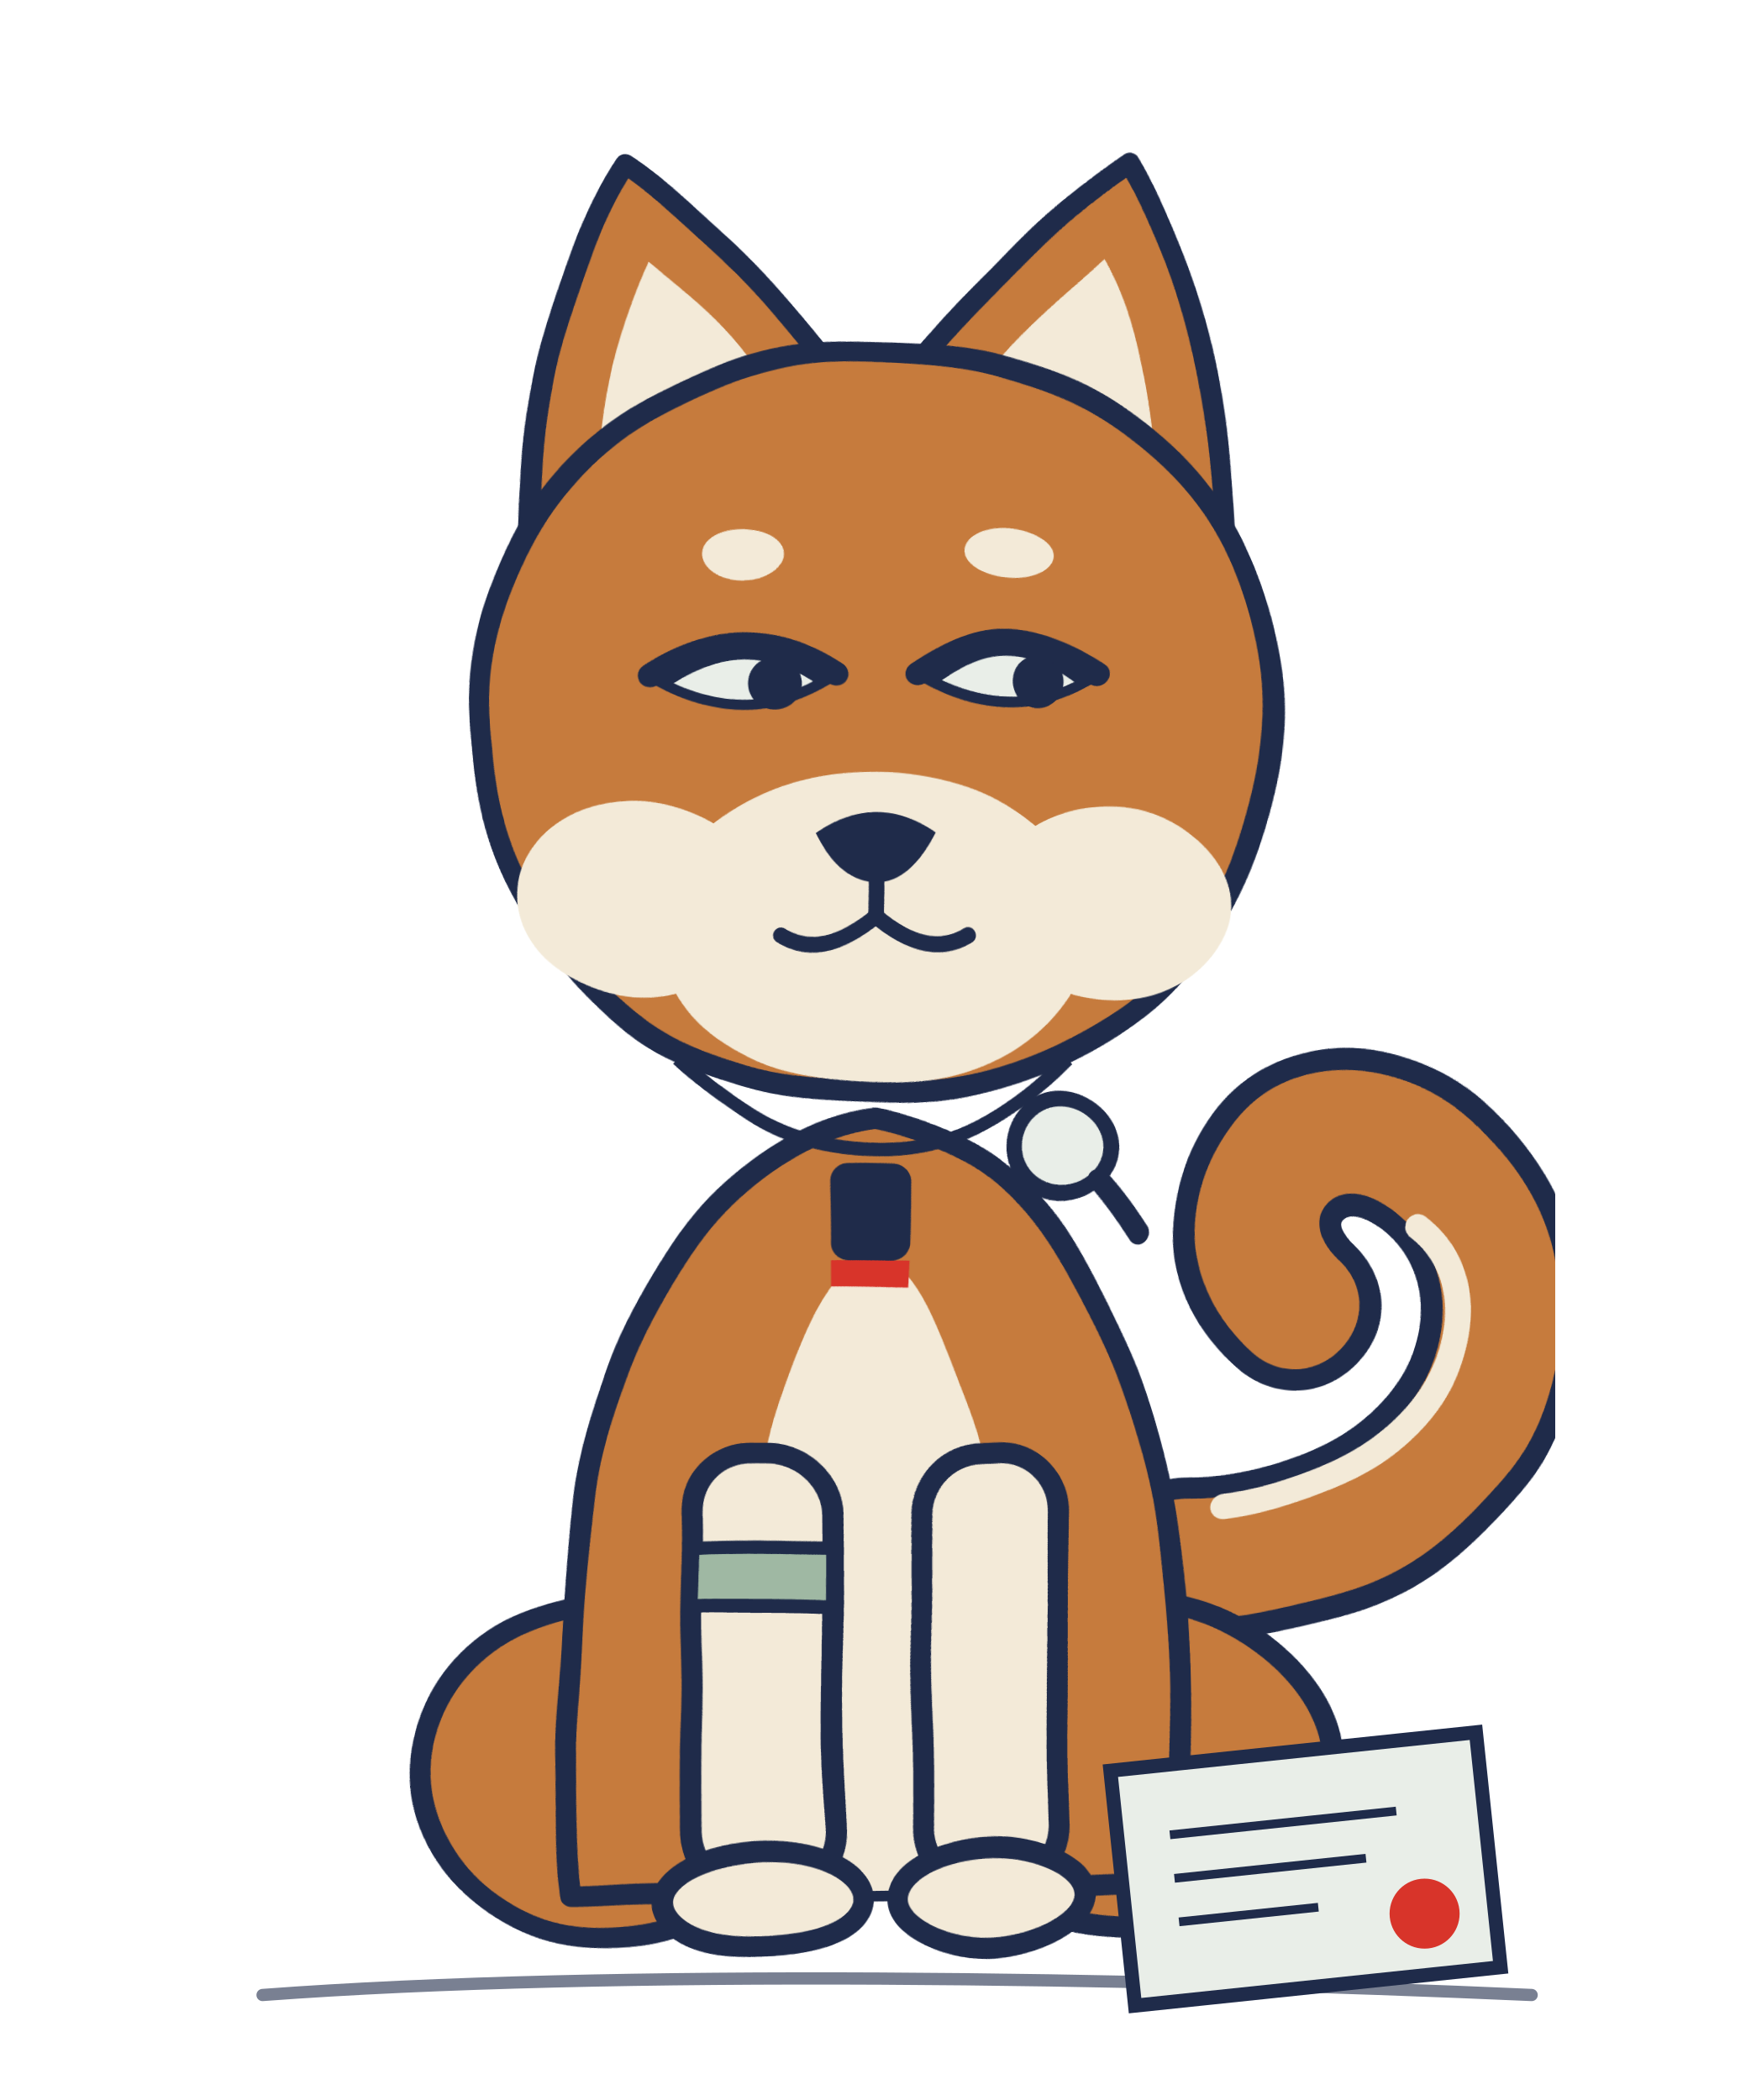
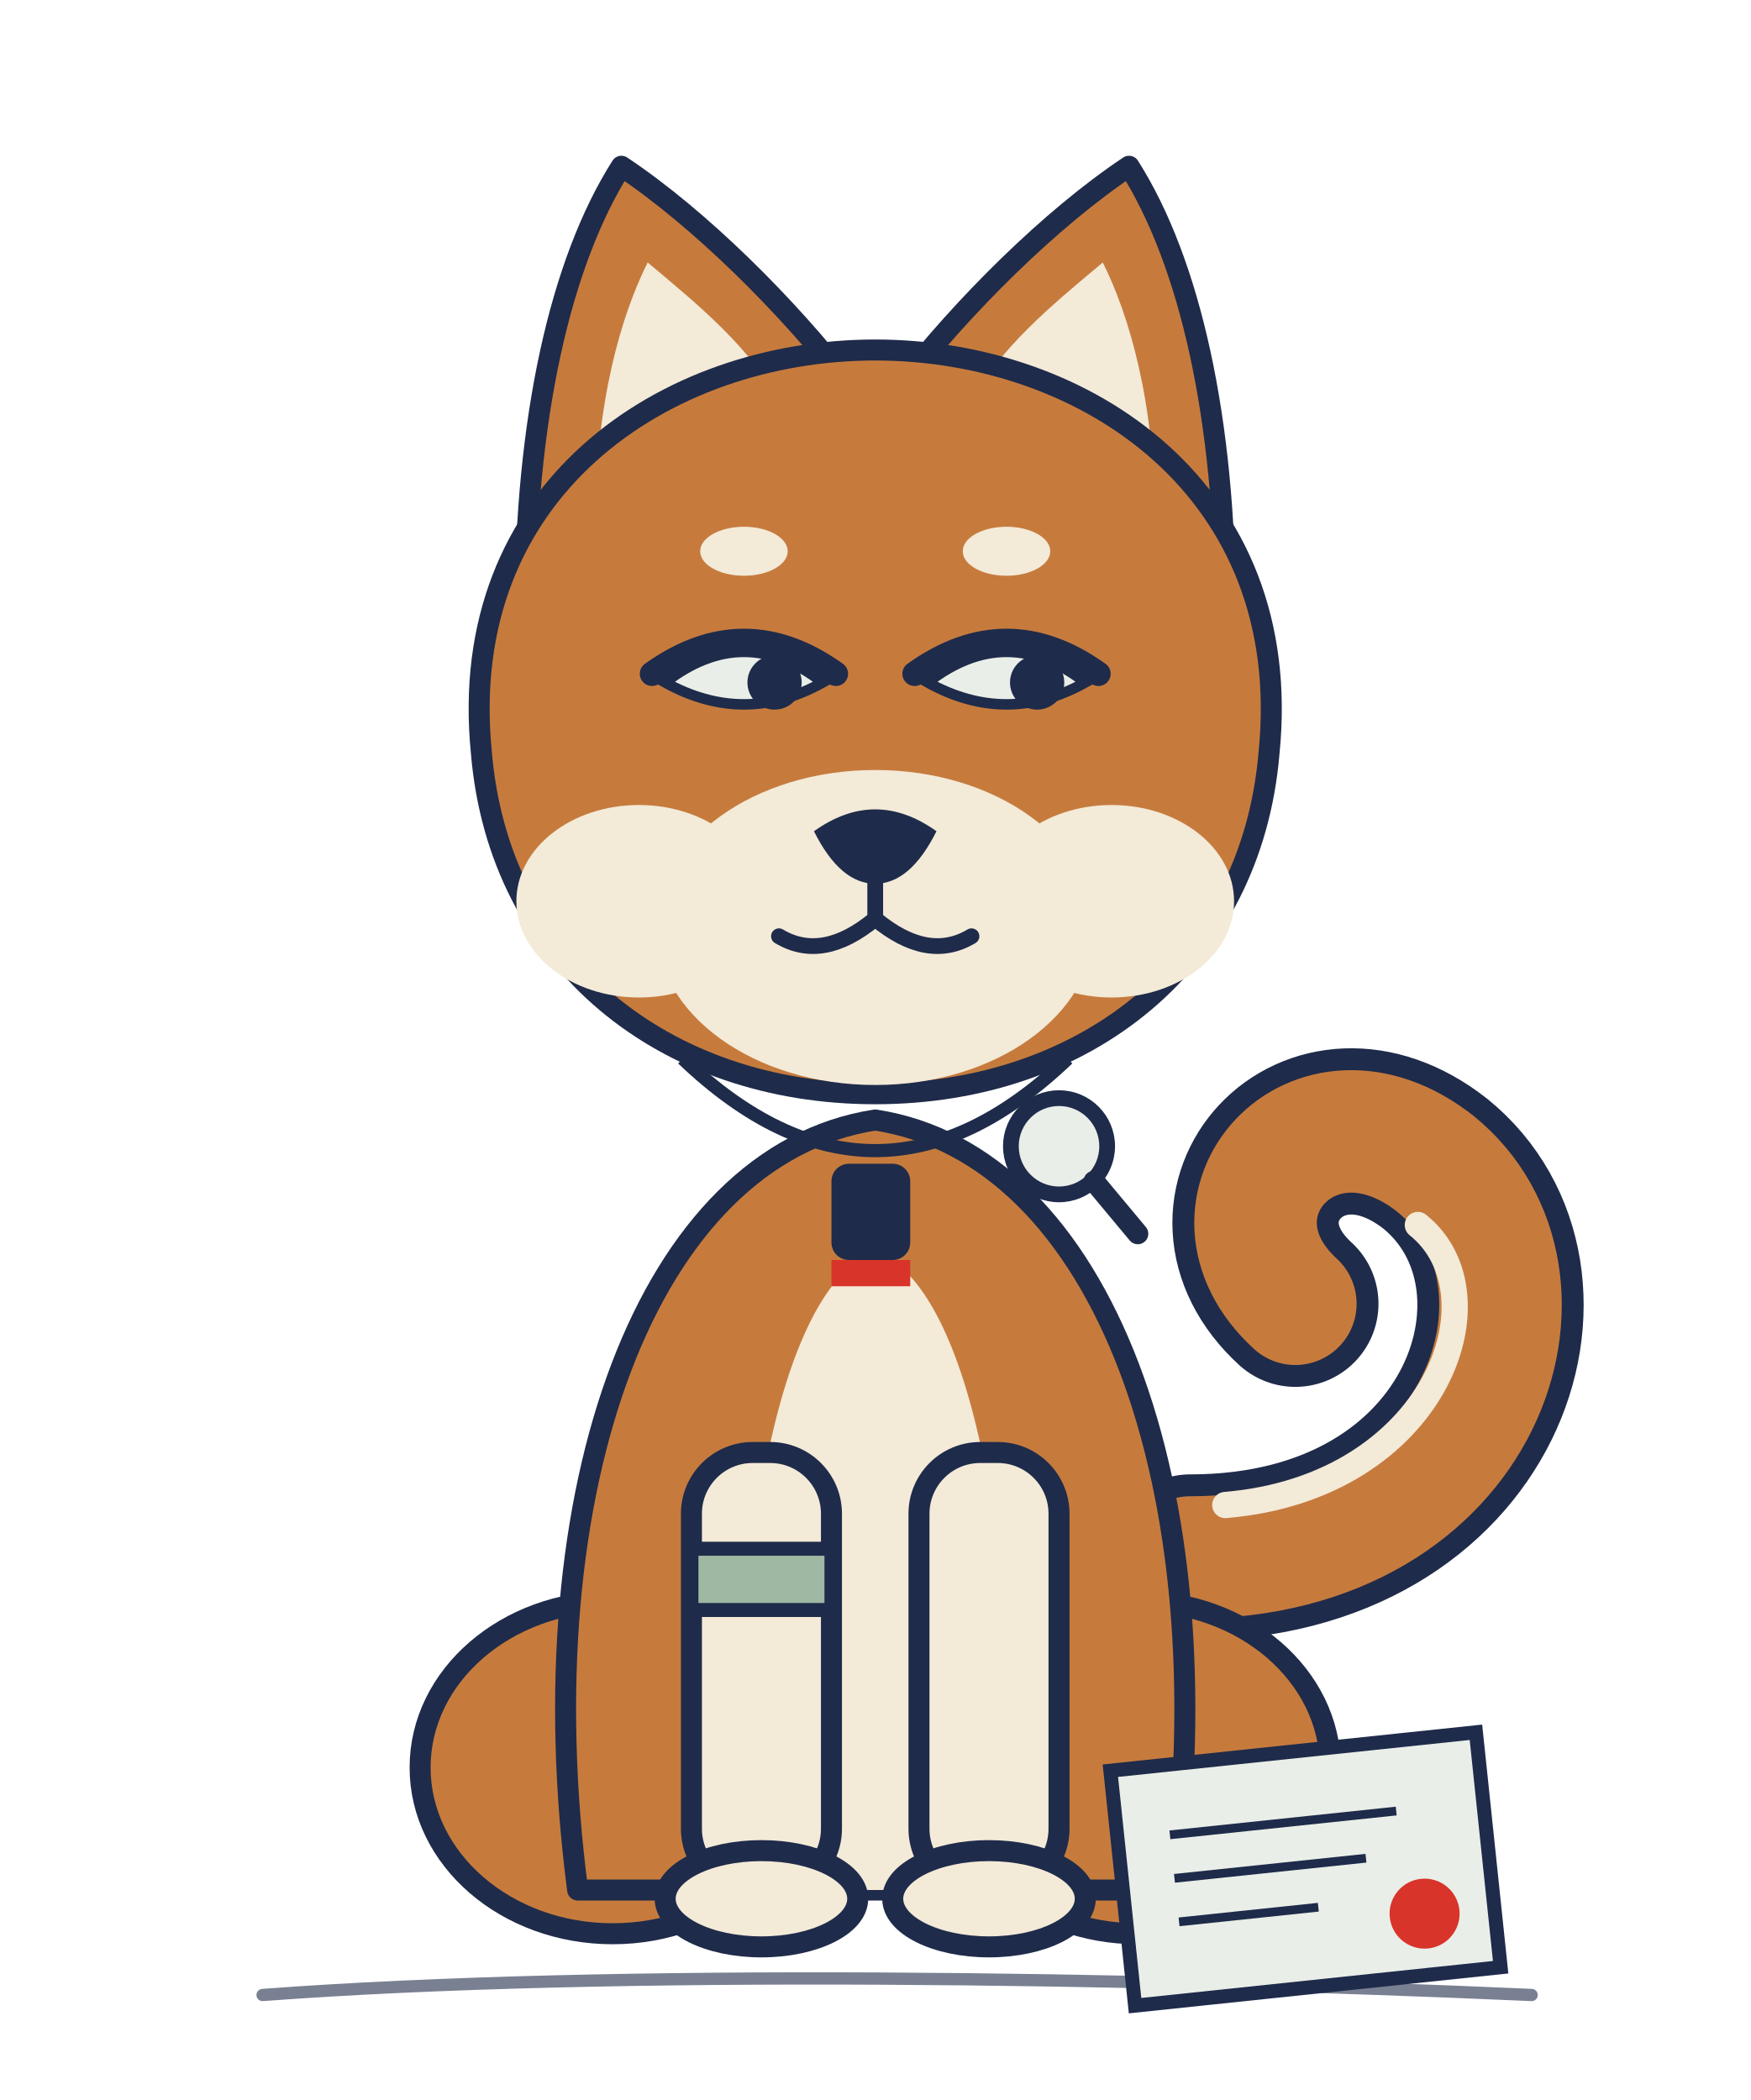
<svg xmlns="http://www.w3.org/2000/svg" viewBox="0 0 200 240" aria-hidden="true" focusable="false">
-   <defs>
-     <filter id="_R_0_-brush" x="-5%" y="-5%" width="110%" height="110%">
-       <feTurbulence type="fractalNoise" baseFrequency="0.035" numOctaves="2" seed="4" result="wobble" />
-       <feDisplacementMap in="SourceGraphic" in2="wobble" scale="2.2" xChannelSelector="R" yChannelSelector="G" />
-     </filter>
-   </defs>
  <path d="M30 228 C70 225 130 226 175 228" fill="none" stroke="#1f2b4a" stroke-width="1.4" stroke-linecap="round" opacity="0.6" />
-   <g filter="url(#_R_0_-brush)">
+   <g>
    <g>
      <g fill="none" stroke-linecap="round" stroke-linejoin="round">
        <path d="M136 178 C170 178 180 146 164 133 C150 122 136 138 148 149" stroke="#1f2b4a" stroke-width="19" />
        <path d="M136 178 C170 178 180 146 164 133 C150 122 136 138 148 149" stroke="#c67b3d" stroke-width="14" />
      </g>
      <path d="M140 172 C164 170 172 148 162 140" fill="none" stroke="#f3ead8" stroke-width="3" stroke-linecap="round" />
    </g>
    <ellipse cx="70" cy="202" rx="22" ry="19" fill="#c67b3d" stroke="#1f2b4a" stroke-width="2.4" stroke-linejoin="round" stroke-linecap="round" />
    <ellipse cx="130" cy="202" rx="22" ry="19" fill="#c67b3d" stroke="#1f2b4a" stroke-width="2.4" stroke-linejoin="round" stroke-linecap="round" />
    <path d="M66 216 C60 170 74 132 100 128 C126 132 140 170 134 216 Z" fill="#c67b3d" stroke="#1f2b4a" stroke-width="2.4" stroke-linejoin="round" stroke-linecap="round" />
    <path d="M85 216 C83 178 89 147 100 143 C111 147 117 178 115 216 Z" fill="#f3ead8" />
    <rect x="79" y="166" width="16" height="50" rx="7" fill="#f3ead8" stroke="#1f2b4a" stroke-width="2.4" stroke-linejoin="round" stroke-linecap="round" />
    <rect x="79" y="177" width="16" height="7" fill="#9fb8a3" stroke="#1f2b4a" stroke-width="1.6" stroke-linejoin="round" stroke-linecap="round" />
    <ellipse cx="87" cy="217" rx="11" ry="5.5" fill="#f3ead8" stroke="#1f2b4a" stroke-width="2.4" stroke-linejoin="round" stroke-linecap="round" />
    <rect x="105" y="166" width="16" height="50" rx="7" fill="#f3ead8" stroke="#1f2b4a" stroke-width="2.4" stroke-linejoin="round" stroke-linecap="round" />
    <ellipse cx="113" cy="217" rx="11" ry="5.5" fill="#f3ead8" stroke="#1f2b4a" stroke-width="2.4" stroke-linejoin="round" stroke-linecap="round" />
    <path d="M78 121 Q100 142 122 121" fill="none" stroke="#1f2b4a" stroke-width="1.5" />
    <g>
      <rect x="95" y="133" width="9" height="11" rx="2" fill="#1f2b4a" />
      <rect x="95" y="144" width="9" height="3" fill="#d8342a" />
    </g>
    <circle cx="121" cy="131" r="5.5" fill="#e9eee8" stroke="#1f2b4a" stroke-width="1.8" />
    <path d="M125 135 L130 141" stroke="#1f2b4a" stroke-width="2.4" stroke-linecap="round" />
    <g stroke="#1f2b4a" stroke-width="2.4" stroke-linejoin="round" stroke-linecap="round">
      <path d="M60 70 C60 48 64 30 71 19 C80 25 90 35 97 44 Z" fill="#c67b3d" />
      <path d="M140 70 C140 48 136 30 129 19 C120 25 110 35 103 44 Z" fill="#c67b3d" />
      <path d="M68 60 C68 46 71 36 74 30 C80 35 86 40 89 46 Z" fill="#f3ead8" stroke="none" />
      <path d="M132 60 C132 46 129 36 126 30 C120 35 114 40 111 46 Z" fill="#f3ead8" stroke="none" />
    </g>
    <path d="M55 86 C52 56 76 40 100 40 C124 40 148 56 145 86 C143 110 124 125 100 125 C76 125 57 110 55 86 Z" fill="#c67b3d" stroke="#1f2b4a" stroke-width="2.4" stroke-linejoin="round" stroke-linecap="round" />
    <g>
      <ellipse cx="73" cy="103" rx="14" ry="11" fill="#f3ead8" />
      <ellipse cx="127" cy="103" rx="14" ry="11" fill="#f3ead8" />
      <ellipse cx="100" cy="106" rx="25" ry="18" fill="#f3ead8" />
      <ellipse cx="85" cy="63" rx="5" ry="2.8" fill="#f3ead8" />
      <ellipse cx="115" cy="63" rx="5" ry="2.8" fill="#f3ead8" />
      <path d="M76 78 Q85 71 94 78 Q85 83 76 78 Z" fill="#e9eee8" stroke="#1f2b4a" stroke-width="1.2" />
      <path d="M106 78 Q115 71 124 78 Q115 83 106 78 Z" fill="#e9eee8" stroke="#1f2b4a" stroke-width="1.2" />
      <circle cx="88.5" cy="78" r="3.1" fill="#1f2b4a" />
      <circle cx="118.5" cy="78" r="3.1" fill="#1f2b4a" />
      <path d="M74.5 77 Q85 69.5 95.5 77" fill="none" stroke="#1f2b4a" stroke-width="2.8" stroke-linecap="round" />
      <path d="M104.5 77 Q115 69.5 125.5 77" fill="none" stroke="#1f2b4a" stroke-width="2.8" stroke-linecap="round" />
      <path d="M93 95 Q100 90 107 95 Q104 101 100 101 Q96 101 93 95 Z" fill="#1f2b4a" />
      <path d="M100 100 L100 105 M100 105 Q94 110 89 107 M100 105 Q106 110 111 107" fill="none" stroke="#1f2b4a" stroke-width="1.8" stroke-linejoin="round" stroke-linecap="round" />
    </g>
  </g>
  <g transform="rotate(-6 150 212)">
    <rect x="128" y="200" width="42" height="27" fill="#e9eee8" stroke="#1f2b4a" stroke-width="1.6" />
    <path d="M134 208 H160 M134 213 H156 M134 218 H150" stroke="#1f2b4a" stroke-width="1" />
    <circle cx="162" cy="220" r="4" fill="#d8342a" />
  </g>
</svg>
